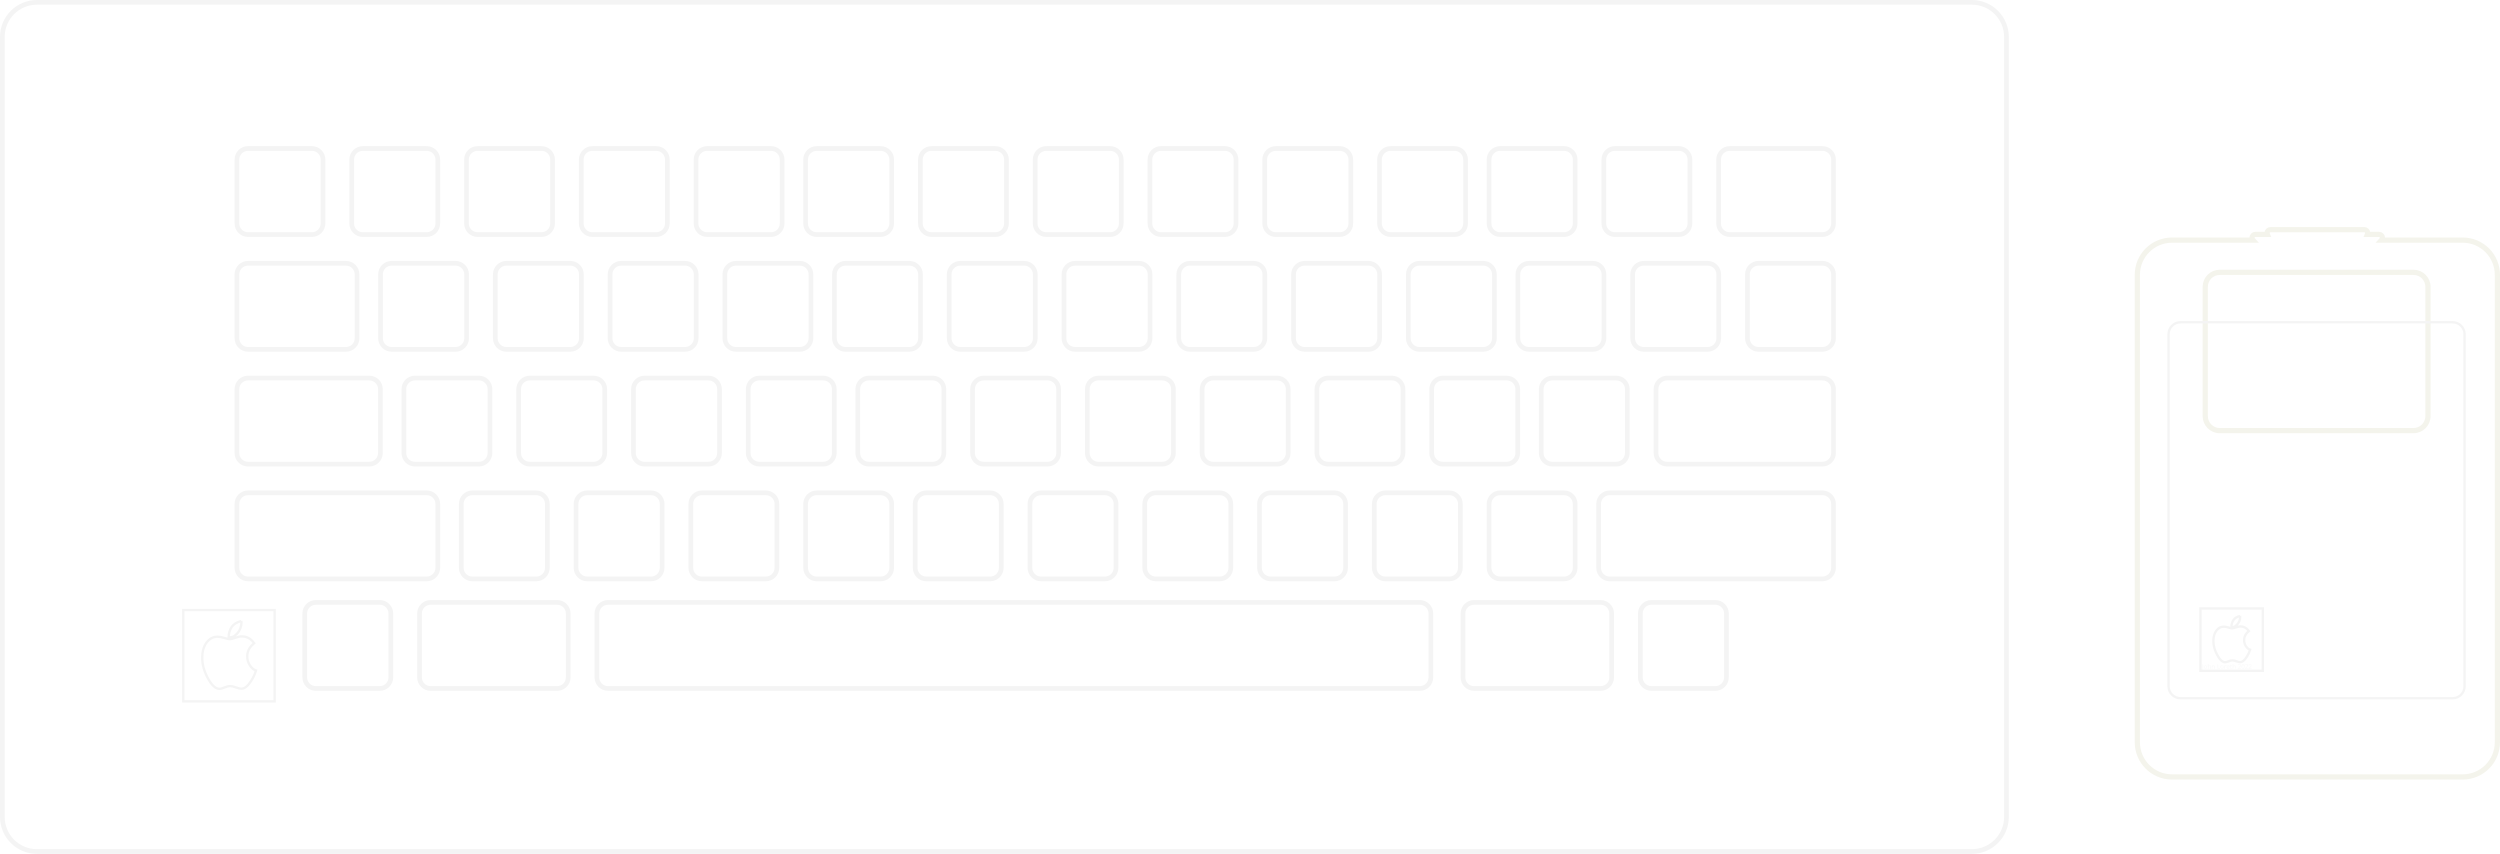
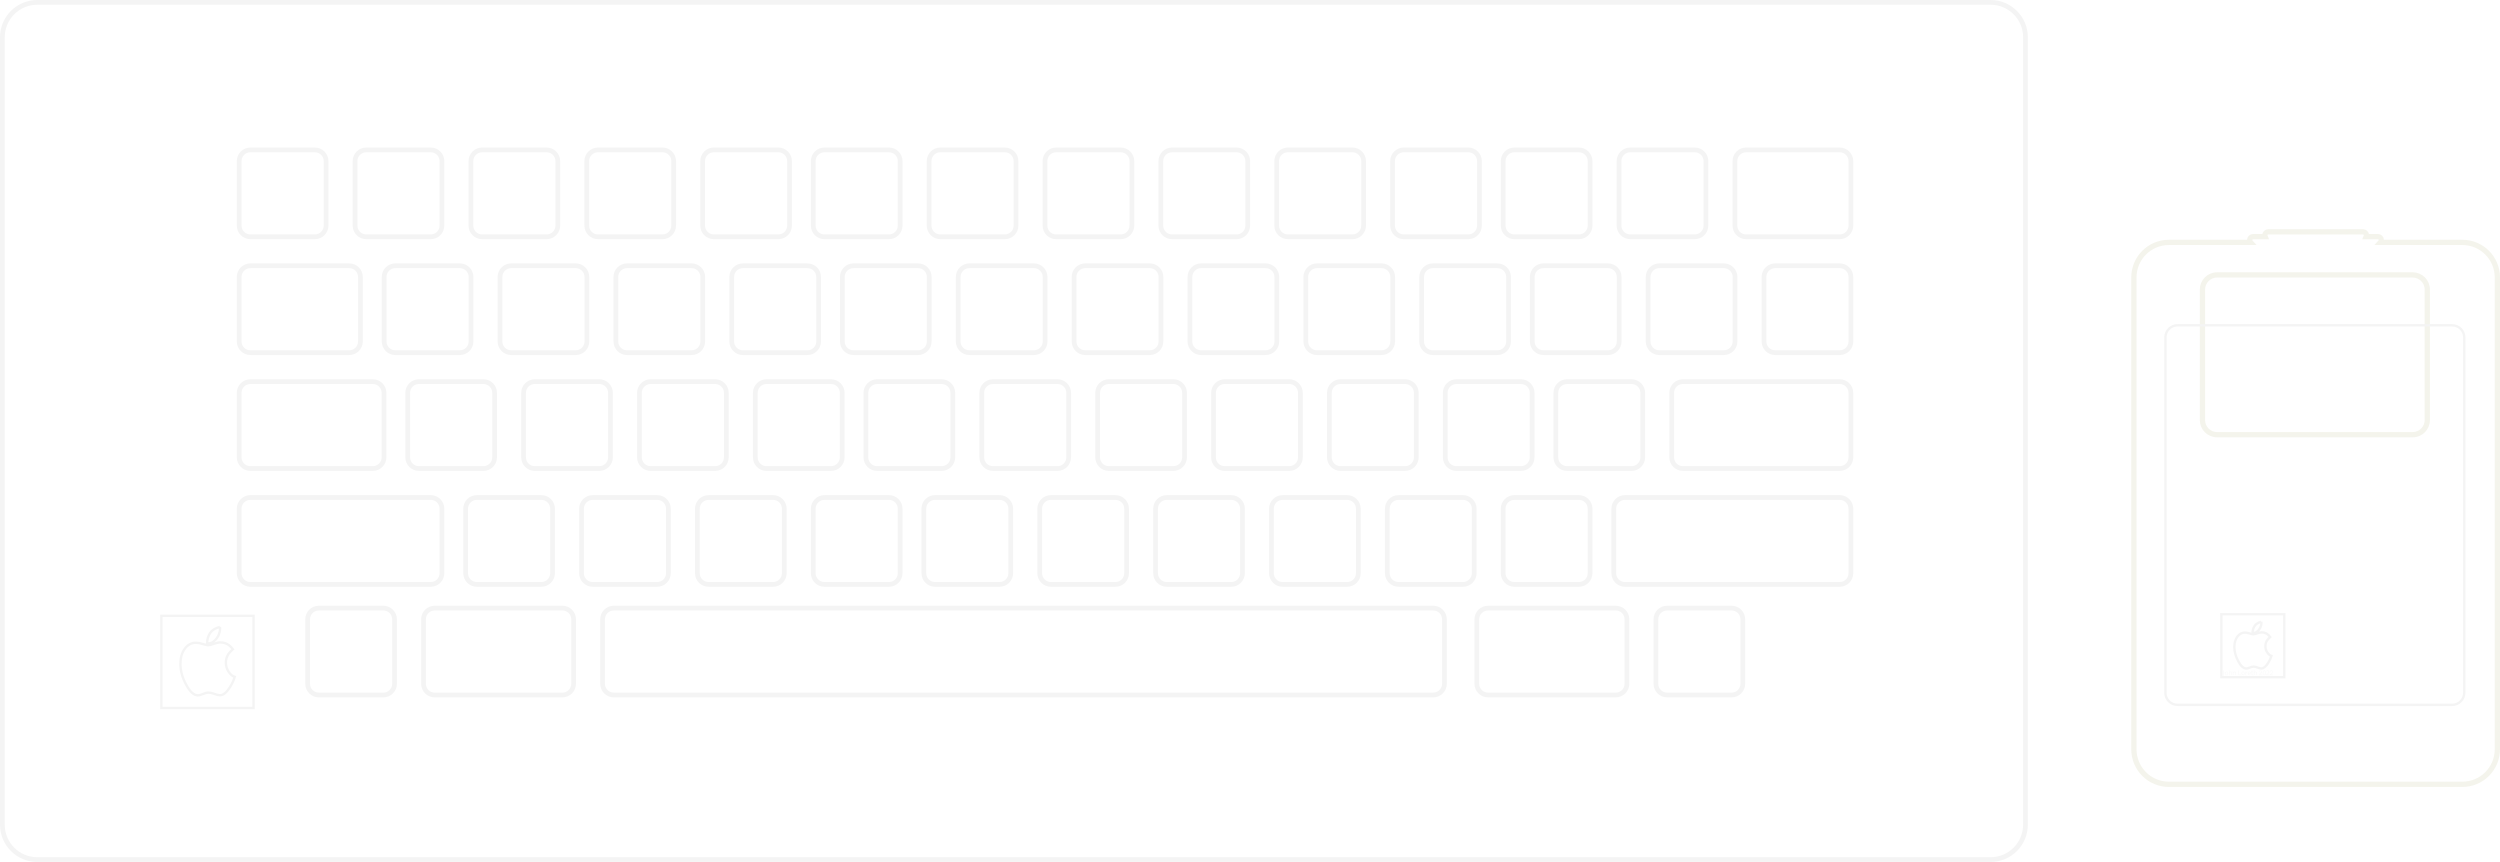
- <svg xmlns="http://www.w3.org/2000/svg" version="1.1" id="svg4298" width="1064.853" height="363.693" viewBox="0 0 958.368 327.324">
+ <svg xmlns="http://www.w3.org/2000/svg" version="1.1" id="svg4298" width="1054.853" height="363.693" viewBox="0 0 949.368 327.324">
  <defs id="defs4302" />
  <text xml:space="preserve" style="font-size:2.4px;line-height:1.25;font-family:TrasksHand;-inkscape-font-specification:TrasksHand;fill:#f4f4f4;fill-opacity:0.5;stroke-width:0.9;stroke-miterlimit:4;stroke-dasharray:none" x="844.119" y="256.373" id="text18039">
    <tspan id="tspan18037" style="fill:#f4f4f4;fill-opacity:0.5;stroke-width:0.9;stroke-miterlimit:4;stroke-dasharray:none" x="844.119" y="256.373">John Loreth 2022</tspan>
  </text>
  <g id="g19745" transform="translate(-0.1,-0.1)">
    <rect style="fill:none;fill-opacity:0.5;stroke:#f4f4f4;stroke-width:1.8;stroke-linecap:round;stroke-miterlimit:4;stroke-dasharray:none;stroke-opacity:1" id="rect4415" width="768.27" height="325.524" x="1" y="1" ry="13.253" rx="13.253" />
    <path style="font-style:normal;font-variant:normal;font-weight:normal;font-stretch:normal;font-size:144px;line-height:100%;font-family:Helvetica;text-align:start;writing-mode:lr-tb;text-anchor:start;fill:none;fill-opacity:1;stroke:#f4f4f4;stroke-width:0.9;stroke-linecap:butt;stroke-linejoin:miter;stroke-miterlimit:4;stroke-dasharray:none;stroke-opacity:1" d="m 852.603,240.331 c 0.493,2e-5 1.087,0.107 1.784,0.322 0.703,0.215 1.169,0.322 1.399,0.322 0.296,2e-5 0.778,-0.121 1.449,-0.364 0.67,-0.242 1.251,-0.364 1.744,-0.364 0.808,2e-5 1.527,0.229 2.158,0.686 0.355,0.263 0.706,0.62 1.054,1.07 -0.526,0.471 -0.91,0.89 -1.153,1.257 -0.44,0.665 -0.66,1.399 -0.66,2.203 -10e-6,0.88 0.233,1.673 0.7,2.379 0.466,0.706 0.999,1.153 1.596,1.34 -0.25,0.852 -0.663,1.742 -1.242,2.67 -0.874,1.392 -1.741,2.088 -2.601,2.088 -0.342,0 -0.815,-0.114 -1.419,-0.343 -0.598,-0.229 -1.104,-0.343 -1.518,-0.343 -0.414,0 -0.897,0.118 -1.449,0.353 -0.545,0.242 -0.989,0.364 -1.33,0.364 -1.031,0 -2.043,-0.921 -3.035,-2.764 -0.992,-1.822 -1.488,-3.609 -1.488,-5.361 0,-1.628 0.378,-2.954 1.133,-3.979 0.762,-1.025 1.721,-1.538 2.877,-1.538 m 6.208,-4.093 c 0.026,0.09 0.043,0.17 0.049,0.239 0.007,0.069 0.01,0.139 0.01,0.208 -10e-6,0.443 -0.099,0.928 -0.296,1.454 -0.197,0.526 -0.509,1.015 -0.936,1.465 -0.368,0.381 -0.732,0.637 -1.094,0.769 -0.23,0.076 -0.578,0.135 -1.045,0.177 0.013,-1.053 0.273,-1.964 0.778,-2.732 0.512,-0.769 1.357,-1.295 2.532,-1.579" id="path7600" />
    <rect style="fill:none;fill-opacity:0.5;stroke:#f4f4f4;stroke-width:0.9;stroke-linecap:round;stroke-miterlimit:4;stroke-dasharray:none;stroke-opacity:1" id="rect7598" width="23.9" height="23.9" x="843.642" y="233.351" />
  </g>
  <g id="layer1" transform="translate(-14.8201,-147.0845)">
-     <path style="font-style:normal;font-variant:normal;font-weight:normal;font-stretch:normal;font-size:144px;line-height:100%;font-family:Helvetica;text-align:start;writing-mode:lr-tb;text-anchor:start;fill:none;fill-opacity:1;stroke:#f4f4f4;stroke-width:0.9;stroke-linecap:butt;stroke-linejoin:miter;stroke-miterlimit:4;stroke-dasharray:none;stroke-opacity:1" d="m 98.212,391.168 c 0.722,2e-5 1.592,0.157 2.612,0.472 1.029,0.314 1.712,0.472 2.049,0.472 0.433,2e-5 1.14,-0.177 2.121,-0.532 0.981,-0.355 1.833,-0.532 2.554,-0.533 1.183,3e-5 2.237,0.335 3.16,1.004 0.519,0.385 1.034,0.908 1.544,1.567 -0.77,0.69 -1.332,1.303 -1.688,1.841 -0.645,0.974 -0.967,2.049 -0.967,3.225 -2e-5,1.288 0.342,2.45 1.025,3.484 0.683,1.035 1.462,1.689 2.338,1.963 -0.366,1.248 -0.972,2.551 -1.818,3.91 -1.28,2.039 -2.549,3.058 -3.81,3.058 -0.5,0 -1.193,-0.167 -2.078,-0.502 -0.875,-0.335 -1.616,-0.502 -2.222,-0.502 -0.606,1e-5 -1.313,0.172 -2.121,0.517 -0.798,0.355 -1.448,0.533 -1.948,0.533 -1.51,0 -2.992,-1.349 -4.445,-4.047 -1.453,-2.668 -2.179,-5.284 -2.179,-7.851 0,-2.384 0.553,-4.326 1.66,-5.827 1.116,-1.501 2.521,-2.252 4.214,-2.252 m 9.091,-5.994 c 0.038,0.132 0.062,0.249 0.072,0.35 0.01,0.101 0.015,0.203 0.015,0.304 -1e-5,0.649 -0.144,1.359 -0.433,2.13 -0.289,0.771 -0.746,1.486 -1.371,2.145 -0.539,0.558 -1.073,0.933 -1.602,1.126 -0.337,0.112 -0.847,0.198 -1.53,0.259 0.019,-1.542 0.399,-2.875 1.14,-4.001 0.75,-1.126 1.987,-1.897 3.709,-2.313" id="p4" />
-     <rect style="fill:none;fill-opacity:0.5;stroke:#f4f4f4;stroke-width:0.9;stroke-linecap:round;stroke-miterlimit:4;stroke-dasharray:none;stroke-opacity:1" id="rect4879" width="35" height="35" x="85.09" y="380.945" />
-     <rect style="fill:none;fill-opacity:0.5;stroke:#f4f4ec;stroke-width:2;stroke-linecap:round;stroke-miterlimit:4;stroke-dasharray:none;stroke-opacity:1" id="rect7013" width="85.381" height="60.673" x="860.195" y="251.488" ry="5.551" rx="5.551" />
-     <rect style="display:inline;fill:none;fill-opacity:0.5;stroke:#f4f4f4;stroke-width:0.9;stroke-linecap:round;stroke-miterlimit:4;stroke-dasharray:none;stroke-opacity:1" id="rect7117" width="113.478" height="144.131" x="846.131" y="270.619" ry="4.579" rx="4.579" />
-     <path id="rect8174" style="fill:none;fill-opacity:1;stroke:#f4f4ec;stroke-width:2;stroke-linecap:round;stroke-miterlimit:4;stroke-dasharray:none;stroke-opacity:1" d="m 857.184,96.436 c -0.723,0 -1.307,0.584 -1.307,1.307 0,0.179 0.037,0.349 0.102,0.504 h -4.553 c -0.723,0 -1.305,0.582 -1.305,1.305 0,0.343 0.133,0.652 0.348,0.885 h -30.988 c -7.383,0 -13.328,5.945 -13.328,13.328 V 292.904 c 0,7.383 5.945,13.328 13.328,13.328 h 111.375 c 7.383,0 13.328,-5.945 13.328,-13.328 V 113.764 c 0,-7.383 -5.945,-13.328 -13.328,-13.328 h -31.092 c 0.215,-0.232 0.35,-0.542 0.35,-0.885 0,-0.723 -0.584,-1.305 -1.307,-1.305 h -4.438 c 0.065,-0.155 0.102,-0.325 0.102,-0.504 0,-0.723 -0.584,-1.307 -1.307,-1.307 z" transform="translate(28.00464,138.6946)" />
+     <path style="font-style:normal;font-variant:normal;font-weight:normal;font-stretch:normal;font-size:144px;line-height:100%;font-family:Helvetica;text-align:start;writing-mode:lr-tb;text-anchor:start;fill:none;fill-opacity:1;stroke:#f4f4f4;stroke-width:0.9;stroke-linecap:butt;stroke-linejoin:miter;stroke-miterlimit:4;stroke-dasharray:none;stroke-opacity:1" d="m 89.212,391.168 c 0.722,2e-5 1.592,0.157 2.612,0.472 1.029,0.314 1.712,0.472 2.049,0.472 0.433,2e-5 1.14,-0.177 2.121,-0.532 0.981,-0.355 1.833,-0.532 2.554,-0.533 1.183,3e-5 2.237,0.335 3.16,1.004 0.519,0.385 1.034,0.908 1.544,1.567 -0.77,0.69 -1.332,1.303 -1.688,1.841 -0.645,0.974 -0.967,2.049 -0.967,3.225 -2e-5,1.288 0.342,2.45 1.025,3.484 0.683,1.035 1.462,1.689 2.338,1.963 -0.366,1.248 -0.972,2.551 -1.818,3.91 -1.28,2.039 -2.549,3.058 -3.81,3.058 -0.5,0 -1.193,-0.167 -2.078,-0.502 -0.875,-0.335 -1.616,-0.502 -2.222,-0.502 -0.606,1e-5 -1.313,0.172 -2.121,0.517 -0.798,0.355 -1.448,0.533 -1.948,0.533 -1.51,0 -2.992,-1.349 -4.445,-4.047 -1.453,-2.668 -2.179,-5.284 -2.179,-7.851 0,-2.384 0.553,-4.326 1.66,-5.827 1.116,-1.501 2.521,-2.252 4.214,-2.252 m 9.091,-5.994 c 0.038,0.132 0.062,0.249 0.072,0.35 0.01,0.101 0.015,0.203 0.015,0.304 -1e-5,0.649 -0.144,1.359 -0.433,2.13 -0.289,0.771 -0.746,1.486 -1.371,2.145 -0.539,0.558 -1.073,0.933 -1.602,1.126 -0.337,0.112 -0.847,0.198 -1.53,0.259 0.019,-1.542 0.399,-2.875 1.14,-4.001 0.75,-1.126 1.987,-1.897 3.709,-2.313" id="p4" />
+     <rect style="fill:none;fill-opacity:0.5;stroke:#f4f4f4;stroke-width:0.9;stroke-linecap:round;stroke-miterlimit:4;stroke-dasharray:none;stroke-opacity:1" id="rect4879" width="35" height="35" x="76.09" y="380.945" />
+     <rect style="fill:none;fill-opacity:0.5;stroke:#f4f4ec;stroke-width:2;stroke-linecap:round;stroke-miterlimit:4;stroke-dasharray:none;stroke-opacity:1" id="rect7013" width="85.381" height="60.673" x="851.196" y="251.488" ry="5.551" rx="5.551" />
+     <rect style="display:inline;fill:none;fill-opacity:0.5;stroke:#f4f4f4;stroke-width:0.9;stroke-linecap:round;stroke-miterlimit:4;stroke-dasharray:none;stroke-opacity:1" id="rect7117" width="113.478" height="144.131" x="837.131" y="270.619" ry="4.579" rx="4.579" />
+     <path id="rect8174" style="fill:none;fill-opacity:1;stroke:#f4f4ec;stroke-width:2;stroke-linecap:round;stroke-miterlimit:4;stroke-dasharray:none;stroke-opacity:1" d="m 876.188,235.13 c -0.723,0 -1.307,0.584 -1.307,1.307 0,0.179 0.037,0.349 0.102,0.504 h -4.553 c -0.723,0 -1.305,0.582 -1.305,1.305 0,0.343 0.133,0.652 0.348,0.885 h -30.988 c -7.383,0 -13.328,5.945 -13.328,13.328 v 179.141 c 0,7.383 5.945,13.328 13.328,13.328 h 111.375 c 7.383,0 13.328,-5.945 13.328,-13.328 V 252.458 c 0,-7.383 -5.945,-13.328 -13.328,-13.328 h -31.092 c 0.215,-0.232 0.35,-0.542 0.35,-0.885 0,-0.723 -0.584,-1.305 -1.307,-1.305 h -4.438 c 0.065,-0.155 0.102,-0.325 0.102,-0.504 0,-0.723 -0.584,-1.307 -1.307,-1.307 z" />
  </g>
  <g id="layer2" transform="translate(-14.8201,-147.0845)">
    <g id="g5453" style="stroke:#f4f4f4;stroke-width:1.8;stroke-miterlimit:4;stroke-dasharray:none;stroke-opacity:1">
      <rect style="fill:none;fill-opacity:0.5;stroke:#f4f4f4;stroke-width:1.8;stroke-linecap:round;stroke-miterlimit:4;stroke-dasharray:none;stroke-opacity:1" id="rect5171" width="33" height="33" x="409.646" y="336.009" ry="4.255" rx="4.255" />
      <rect style="fill:none;fill-opacity:0.5;stroke:#f4f4f4;stroke-width:1.8;stroke-linecap:round;stroke-miterlimit:4;stroke-dasharray:none;stroke-opacity:1" id="rect5286" width="33" height="33" x="365.646" y="336.009" ry="4.255" rx="4.255" />
      <rect style="fill:none;fill-opacity:0.5;stroke:#f4f4f4;stroke-width:1.8;stroke-linecap:round;stroke-miterlimit:4;stroke-dasharray:none;stroke-opacity:1" id="rect5288" width="33" height="33" x="323.646" y="336.009" ry="4.255" rx="4.255" />
      <rect style="fill:none;fill-opacity:0.5;stroke:#f4f4f4;stroke-width:1.8;stroke-linecap:round;stroke-miterlimit:4;stroke-dasharray:none;stroke-opacity:1" id="rect5290" width="33" height="33" x="279.646" y="336.009" ry="4.255" rx="4.255" />
      <rect style="fill:none;fill-opacity:0.5;stroke:#f4f4f4;stroke-width:1.8;stroke-linecap:round;stroke-miterlimit:4;stroke-dasharray:none;stroke-opacity:1" id="rect5292" width="33" height="33" x="235.646" y="336.009" ry="4.255" rx="4.255" />
      <rect style="fill:none;fill-opacity:0.5;stroke:#f4f4f4;stroke-width:1.8;stroke-linecap:round;stroke-miterlimit:4;stroke-dasharray:none;stroke-opacity:1" id="rect5294" width="33" height="33" x="191.646" y="336.009" ry="4.255" rx="4.255" />
      <rect style="fill:none;fill-opacity:0.5;stroke:#f4f4f4;stroke-width:1.8;stroke-linecap:round;stroke-miterlimit:4;stroke-dasharray:none;stroke-opacity:1" id="rect5296" width="77" height="33" x="105.646" y="336.009" ry="4.255" rx="4.255" />
      <rect style="fill:none;fill-opacity:0.5;stroke:#f4f4f4;stroke-width:1.8;stroke-linecap:round;stroke-miterlimit:4;stroke-dasharray:none;stroke-opacity:1" id="rect5404" width="90.045" height="33" x="627.646" y="336.009" ry="4.255" rx="4.255" />
      <rect style="fill:none;fill-opacity:0.5;stroke:#f4f4f4;stroke-width:1.8;stroke-linecap:round;stroke-miterlimit:4;stroke-dasharray:none;stroke-opacity:1" id="rect5406" width="33" height="33" x="585.646" y="336.009" ry="4.255" rx="4.255" />
      <rect style="fill:none;fill-opacity:0.5;stroke:#f4f4f4;stroke-width:1.8;stroke-linecap:round;stroke-miterlimit:4;stroke-dasharray:none;stroke-opacity:1" id="rect5408" width="33" height="33" x="541.646" y="336.009" ry="4.255" rx="4.255" />
      <rect style="fill:none;fill-opacity:0.5;stroke:#f4f4f4;stroke-width:1.8;stroke-linecap:round;stroke-miterlimit:4;stroke-dasharray:none;stroke-opacity:1" id="rect5410" width="33" height="33" x="497.646" y="336.009" ry="4.255" rx="4.255" />
      <rect style="fill:none;fill-opacity:0.5;stroke:#f4f4f4;stroke-width:1.8;stroke-linecap:round;stroke-miterlimit:4;stroke-dasharray:none;stroke-opacity:1" id="rect5412" width="33" height="33" x="453.646" y="336.009" ry="4.255" rx="4.255" />
    </g>
    <g id="g5481" transform="translate(-22,-44)" style="stroke:#f4f4f4;stroke-width:1.8;stroke-miterlimit:4;stroke-dasharray:none;stroke-opacity:1">
      <rect style="fill:none;fill-opacity:0.5;stroke:#f4f4f4;stroke-width:1.8;stroke-linecap:round;stroke-miterlimit:4;stroke-dasharray:none;stroke-opacity:1" id="rect5455" width="33" height="33" x="409.646" y="336.009" ry="4.255" rx="4.255" />
      <rect style="fill:none;fill-opacity:0.5;stroke:#f4f4f4;stroke-width:1.8;stroke-linecap:round;stroke-miterlimit:4;stroke-dasharray:none;stroke-opacity:1" id="rect5457" width="33" height="33" x="365.646" y="336.009" ry="4.255" rx="4.255" />
      <rect style="fill:none;fill-opacity:0.5;stroke:#f4f4f4;stroke-width:1.8;stroke-linecap:round;stroke-miterlimit:4;stroke-dasharray:none;stroke-opacity:1" id="rect5459" width="33" height="33" x="323.646" y="336.009" ry="4.255" rx="4.255" />
      <rect style="fill:none;fill-opacity:0.5;stroke:#f4f4f4;stroke-width:1.8;stroke-linecap:round;stroke-miterlimit:4;stroke-dasharray:none;stroke-opacity:1" id="rect5461" width="33" height="33" x="279.646" y="336.009" ry="4.255" rx="4.255" />
      <rect style="fill:none;fill-opacity:0.5;stroke:#f4f4f4;stroke-width:1.8;stroke-linecap:round;stroke-miterlimit:4;stroke-dasharray:none;stroke-opacity:1" id="rect5463" width="33" height="33" x="235.646" y="336.009" ry="4.255" rx="4.255" />
      <rect style="fill:none;fill-opacity:0.5;stroke:#f4f4f4;stroke-width:1.8;stroke-linecap:round;stroke-miterlimit:4;stroke-dasharray:none;stroke-opacity:1" id="rect5465" width="33" height="33" x="191.646" y="336.009" ry="4.255" rx="4.255" />
      <rect style="fill:none;fill-opacity:0.5;stroke:#f4f4f4;stroke-width:1.8;stroke-linecap:round;stroke-miterlimit:4;stroke-dasharray:none;stroke-opacity:1" id="rect5467" width="55" height="33" x="127.646" y="336.009" ry="4.255" rx="4.255" />
      <rect style="fill:none;fill-opacity:0.5;stroke:#f4f4f4;stroke-width:1.8;stroke-linecap:round;stroke-miterlimit:4;stroke-dasharray:none;stroke-opacity:1" id="rect5469" width="68.045" height="33" x="671.646" y="336.009" ry="4.255" rx="4.255" />
      <rect style="fill:none;fill-opacity:0.5;stroke:#f4f4f4;stroke-width:1.8;stroke-linecap:round;stroke-miterlimit:4;stroke-dasharray:none;stroke-opacity:1" id="rect5471" width="33" height="33" x="627.646" y="336.009" ry="4.255" rx="4.255" />
      <rect style="fill:none;fill-opacity:0.5;stroke:#f4f4f4;stroke-width:1.8;stroke-linecap:round;stroke-miterlimit:4;stroke-dasharray:none;stroke-opacity:1" id="rect5473" width="33" height="33" x="585.646" y="336.009" ry="4.255" rx="4.255" />
      <rect style="fill:none;fill-opacity:0.5;stroke:#f4f4f4;stroke-width:1.8;stroke-linecap:round;stroke-miterlimit:4;stroke-dasharray:none;stroke-opacity:1" id="rect5475" width="33" height="33" x="541.646" y="336.009" ry="4.255" rx="4.255" />
      <rect style="fill:none;fill-opacity:0.5;stroke:#f4f4f4;stroke-width:1.8;stroke-linecap:round;stroke-miterlimit:4;stroke-dasharray:none;stroke-opacity:1" id="rect5477" width="33" height="33" x="497.646" y="336.009" ry="4.255" rx="4.255" />
      <rect style="fill:none;fill-opacity:0.5;stroke:#f4f4f4;stroke-width:1.8;stroke-linecap:round;stroke-miterlimit:4;stroke-dasharray:none;stroke-opacity:1" id="rect5479" width="33" height="33" x="453.646" y="336.009" ry="4.255" rx="4.255" />
    </g>
    <g id="g5589" transform="translate(-30.95459,-88)" style="stroke:#f4f4f4;stroke-width:1.8;stroke-miterlimit:4;stroke-dasharray:none;stroke-opacity:1">
      <rect style="fill:none;fill-opacity:0.5;stroke:#f4f4f4;stroke-width:1.8;stroke-linecap:round;stroke-miterlimit:4;stroke-dasharray:none;stroke-opacity:1" id="rect5563" width="33" height="33" x="409.646" y="336.009" ry="4.255" rx="4.255" />
      <rect style="fill:none;fill-opacity:0.5;stroke:#f4f4f4;stroke-width:1.8;stroke-linecap:round;stroke-miterlimit:4;stroke-dasharray:none;stroke-opacity:1" id="rect5565" width="33" height="33" x="365.646" y="336.009" ry="4.255" rx="4.255" />
      <rect style="fill:none;fill-opacity:0.5;stroke:#f4f4f4;stroke-width:1.8;stroke-linecap:round;stroke-miterlimit:4;stroke-dasharray:none;stroke-opacity:1" id="rect5567" width="33" height="33" x="323.646" y="336.009" ry="4.255" rx="4.255" />
      <rect style="fill:none;fill-opacity:0.5;stroke:#f4f4f4;stroke-width:1.8;stroke-linecap:round;stroke-miterlimit:4;stroke-dasharray:none;stroke-opacity:1" id="rect5569" width="33" height="33" x="279.646" y="336.009" ry="4.255" rx="4.255" />
      <rect style="fill:none;fill-opacity:0.5;stroke:#f4f4f4;stroke-width:1.8;stroke-linecap:round;stroke-miterlimit:4;stroke-dasharray:none;stroke-opacity:1" id="rect5571" width="33" height="33" x="235.646" y="336.009" ry="4.255" rx="4.255" />
      <rect style="fill:none;fill-opacity:0.5;stroke:#f4f4f4;stroke-width:1.8;stroke-linecap:round;stroke-miterlimit:4;stroke-dasharray:none;stroke-opacity:1" id="rect5573" width="33" height="33" x="191.646" y="336.009" ry="4.255" rx="4.255" />
      <rect style="fill:none;fill-opacity:0.5;stroke:#f4f4f4;stroke-width:1.8;stroke-linecap:round;stroke-miterlimit:4;stroke-dasharray:none;stroke-opacity:1" id="rect5575" width="46.045" height="33" x="136.6" y="336.009" ry="4.255" rx="4.255" />
      <rect style="fill:none;fill-opacity:0.5;stroke:#f4f4f4;stroke-width:1.8;stroke-linecap:round;stroke-miterlimit:4;stroke-dasharray:none;stroke-opacity:1" id="rect5577" width="33" height="33" x="671.646" y="336.009" ry="4.255" rx="4.255" />
      <rect style="fill:none;fill-opacity:0.5;stroke:#f4f4f4;stroke-width:1.8;stroke-linecap:round;stroke-miterlimit:4;stroke-dasharray:none;stroke-opacity:1" id="rect5579" width="33" height="33" x="627.646" y="336.009" ry="4.255" rx="4.255" />
      <rect style="fill:none;fill-opacity:0.5;stroke:#f4f4f4;stroke-width:1.8;stroke-linecap:round;stroke-miterlimit:4;stroke-dasharray:none;stroke-opacity:1" id="rect5581" width="33" height="33" x="585.646" y="336.009" ry="4.255" rx="4.255" />
      <rect style="fill:none;fill-opacity:0.5;stroke:#f4f4f4;stroke-width:1.8;stroke-linecap:round;stroke-miterlimit:4;stroke-dasharray:none;stroke-opacity:1" id="rect5583" width="33" height="33" x="541.646" y="336.009" ry="4.255" rx="4.255" />
      <rect style="fill:none;fill-opacity:0.5;stroke:#f4f4f4;stroke-width:1.8;stroke-linecap:round;stroke-miterlimit:4;stroke-dasharray:none;stroke-opacity:1" id="rect5585" width="33" height="33" x="497.646" y="336.009" ry="4.255" rx="4.255" />
      <rect style="fill:none;fill-opacity:0.5;stroke:#f4f4f4;stroke-width:1.8;stroke-linecap:round;stroke-miterlimit:4;stroke-dasharray:none;stroke-opacity:1" id="rect5587" width="33" height="33" x="453.646" y="336.009" ry="4.255" rx="4.255" />
      <rect style="fill:none;fill-opacity:0.5;stroke:#f4f4f4;stroke-width:1.8;stroke-linecap:round;stroke-miterlimit:4;stroke-dasharray:none;stroke-opacity:1" id="rect5591" width="33" height="33" x="715.646" y="336.009" ry="4.255" rx="4.255" />
    </g>
    <g id="g5761" transform="translate(-42,-132)" style="stroke:#f4f4f4;stroke-width:1.8;stroke-miterlimit:4;stroke-dasharray:none;stroke-opacity:1">
      <rect style="fill:none;fill-opacity:0.5;stroke:#f4f4f4;stroke-width:1.8;stroke-linecap:round;stroke-miterlimit:4;stroke-dasharray:none;stroke-opacity:1" id="rect5733" width="33" height="33" x="409.646" y="336.009" ry="4.255" rx="4.255" />
      <rect style="fill:none;fill-opacity:0.5;stroke:#f4f4f4;stroke-width:1.8;stroke-linecap:round;stroke-miterlimit:4;stroke-dasharray:none;stroke-opacity:1" id="rect5735" width="33" height="33" x="365.646" y="336.009" ry="4.255" rx="4.255" />
      <rect style="fill:none;fill-opacity:0.5;stroke:#f4f4f4;stroke-width:1.8;stroke-linecap:round;stroke-miterlimit:4;stroke-dasharray:none;stroke-opacity:1" id="rect5737" width="33" height="33" x="323.646" y="336.009" ry="4.255" rx="4.255" />
      <rect style="fill:none;fill-opacity:0.5;stroke:#f4f4f4;stroke-width:1.8;stroke-linecap:round;stroke-miterlimit:4;stroke-dasharray:none;stroke-opacity:1" id="rect5739" width="33" height="33" x="279.646" y="336.009" ry="4.255" rx="4.255" />
      <rect style="fill:none;fill-opacity:0.5;stroke:#f4f4f4;stroke-width:1.8;stroke-linecap:round;stroke-miterlimit:4;stroke-dasharray:none;stroke-opacity:1" id="rect5741" width="33" height="33" x="235.646" y="336.009" ry="4.255" rx="4.255" />
      <rect style="fill:none;fill-opacity:0.5;stroke:#f4f4f4;stroke-width:1.8;stroke-linecap:round;stroke-miterlimit:4;stroke-dasharray:none;stroke-opacity:1" id="rect5743" width="33" height="33" x="191.646" y="336.009" ry="4.255" rx="4.255" />
      <rect style="fill:none;fill-opacity:0.5;stroke:#f4f4f4;stroke-width:1.8;stroke-linecap:round;stroke-miterlimit:4;stroke-dasharray:none;stroke-opacity:1" id="rect5747" width="33" height="33" x="671.646" y="336.009" ry="4.255" rx="4.255" />
      <rect style="fill:none;fill-opacity:0.5;stroke:#f4f4f4;stroke-width:1.8;stroke-linecap:round;stroke-miterlimit:4;stroke-dasharray:none;stroke-opacity:1" id="rect5749" width="33" height="33" x="627.646" y="336.009" ry="4.255" rx="4.255" />
      <rect style="fill:none;fill-opacity:0.5;stroke:#f4f4f4;stroke-width:1.8;stroke-linecap:round;stroke-miterlimit:4;stroke-dasharray:none;stroke-opacity:1" id="rect5751" width="33" height="33" x="585.646" y="336.009" ry="4.255" rx="4.255" />
      <rect style="fill:none;fill-opacity:0.5;stroke:#f4f4f4;stroke-width:1.8;stroke-linecap:round;stroke-miterlimit:4;stroke-dasharray:none;stroke-opacity:1" id="rect5753" width="33" height="33" x="541.646" y="336.009" ry="4.255" rx="4.255" />
      <rect style="fill:none;fill-opacity:0.5;stroke:#f4f4f4;stroke-width:1.8;stroke-linecap:round;stroke-miterlimit:4;stroke-dasharray:none;stroke-opacity:1" id="rect5755" width="33" height="33" x="497.646" y="336.009" ry="4.255" rx="4.255" />
      <rect style="fill:none;fill-opacity:0.5;stroke:#f4f4f4;stroke-width:1.8;stroke-linecap:round;stroke-miterlimit:4;stroke-dasharray:none;stroke-opacity:1" id="rect5757" width="33" height="33" x="453.646" y="336.009" ry="4.255" rx="4.255" />
      <rect style="fill:none;fill-opacity:0.5;stroke:#f4f4f4;stroke-width:1.8;stroke-linecap:round;stroke-miterlimit:4;stroke-dasharray:none;stroke-opacity:1" id="rect5843" width="33" height="33" x="147.646" y="336.009" ry="4.255" rx="4.255" />
      <rect style="fill:none;fill-opacity:0.5;stroke:#f4f4f4;stroke-width:1.8;stroke-linecap:round;stroke-miterlimit:4;stroke-dasharray:none;stroke-opacity:1" id="rect5925" width="44.045" height="33" x="715.646" y="336.009" ry="4.255" rx="4.255" />
    </g>
    <g id="g6031" transform="translate(8,42)" style="stroke:#f4f4f4;stroke-width:1.8;stroke-miterlimit:4;stroke-dasharray:none;stroke-opacity:1">
      <rect style="fill:none;fill-opacity:0.5;stroke:#f4f4f4;stroke-width:1.8;stroke-linecap:round;stroke-miterlimit:4;stroke-dasharray:none;stroke-opacity:1" id="rect6015" width="319.695" height="33" x="235.646" y="336.009" ry="4.255" rx="4.255" />
      <rect style="fill:none;fill-opacity:0.5;stroke:#f4f4f4;stroke-width:1.8;stroke-linecap:round;stroke-miterlimit:4;stroke-dasharray:none;stroke-opacity:1" id="rect6023" width="33" height="33" x="635.646" y="336.009" ry="4.255" rx="4.255" />
      <rect style="fill:none;fill-opacity:0.5;stroke:#f4f4f4;stroke-width:1.8;stroke-linecap:round;stroke-miterlimit:4;stroke-dasharray:none;stroke-opacity:1" id="rect6025" width="57" height="33" x="567.646" y="336.009" ry="4.255" rx="4.255" />
      <rect style="fill:none;fill-opacity:0.5;stroke:#f4f4f4;stroke-width:1.8;stroke-linecap:round;stroke-miterlimit:4;stroke-dasharray:none;stroke-opacity:1" id="rect6355" width="33" height="33" x="123.646" y="336.009" ry="4.255" rx="4.255" />
      <rect style="fill:none;fill-opacity:0.5;stroke:#f4f4f4;stroke-width:1.8;stroke-linecap:round;stroke-miterlimit:4;stroke-dasharray:none;stroke-opacity:1" id="rect6439" width="57" height="33" x="167.646" y="336.009" ry="4.255" rx="4.255" />
    </g>
  </g>
</svg>
